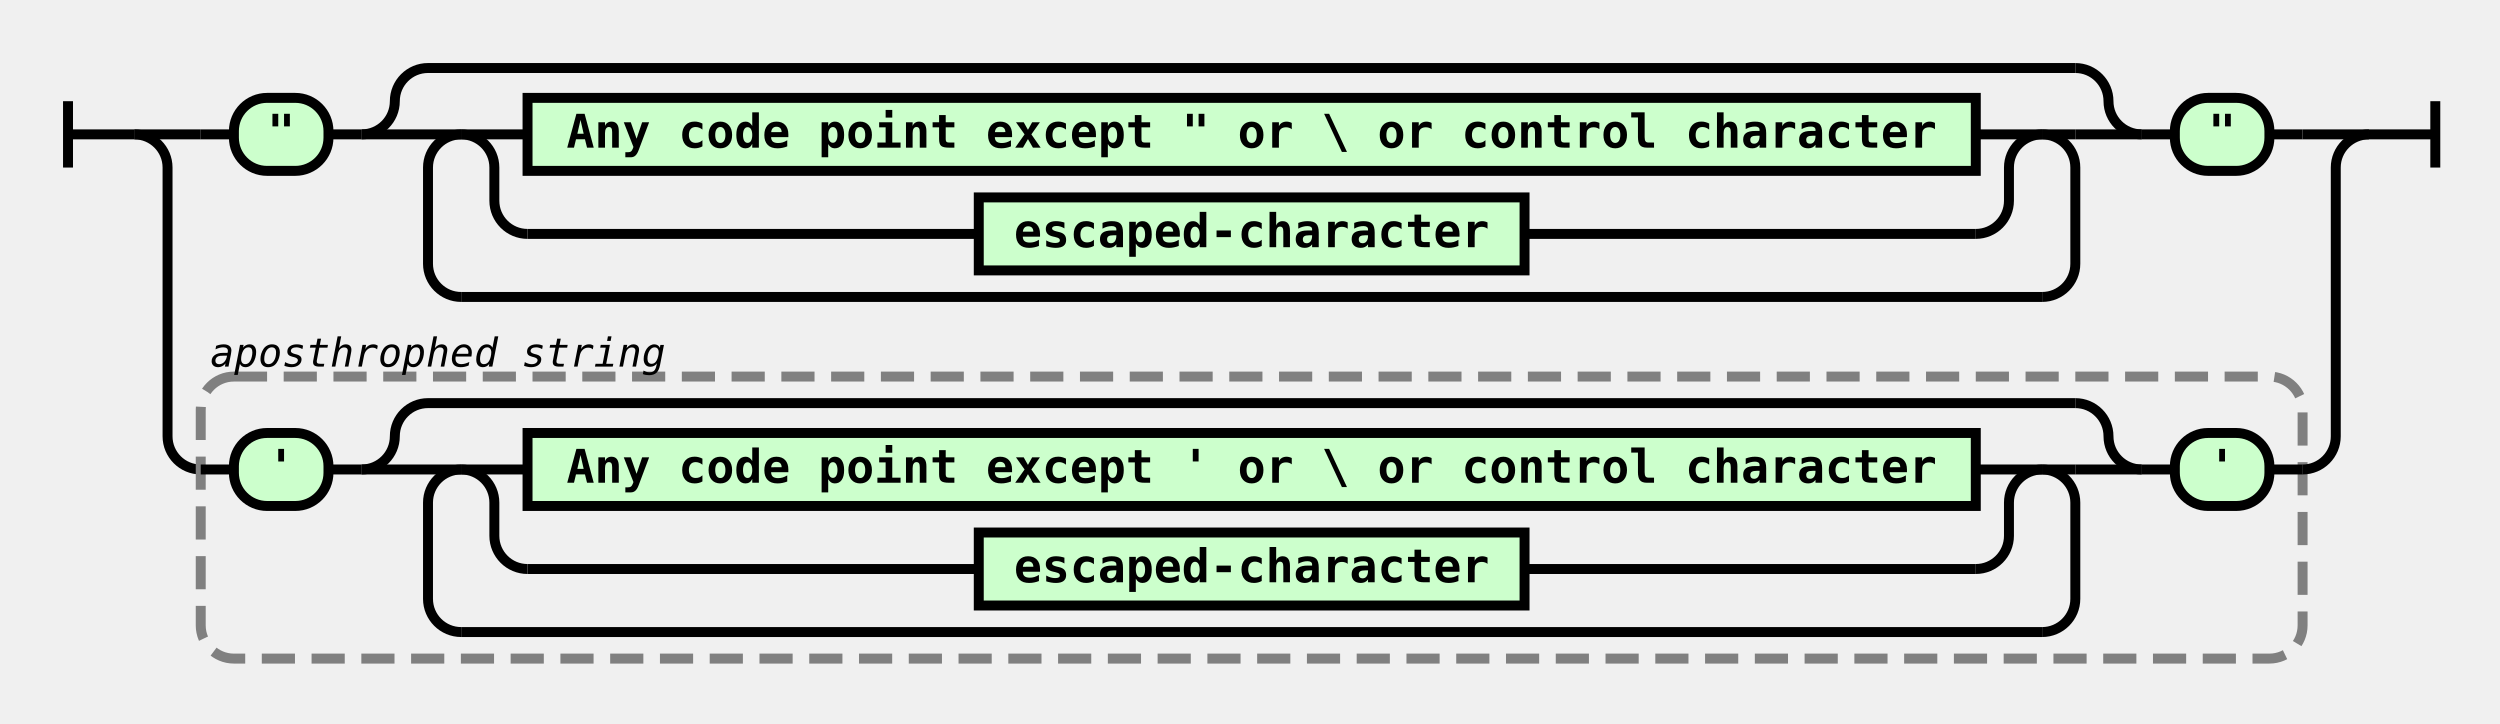
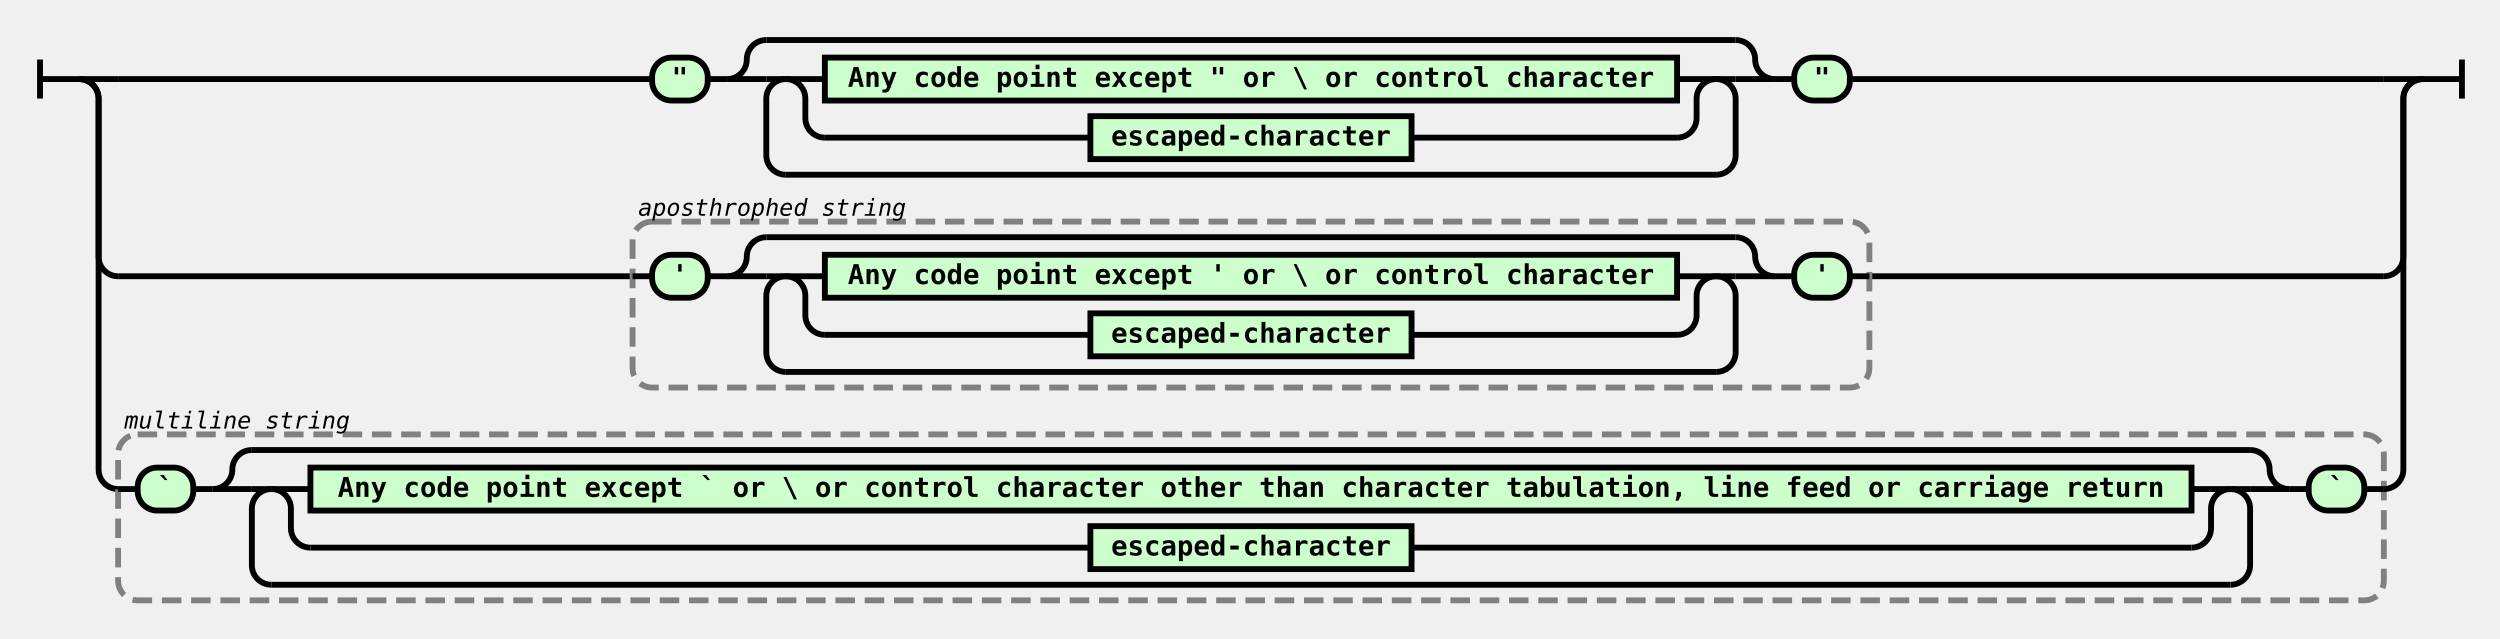
- <svg xmlns="http://www.w3.org/2000/svg" class="railroad-diagram" width="753.5" height="218" viewBox="0 0 753.5 218">
+ <svg xmlns="http://www.w3.org/2000/svg" class="railroad-diagram" width="1280.5" height="327" viewBox="0 0 1280.5 327">
  <g transform="translate(.5 .5)">
    <g>
      <path d="M20 30v20m0 -10h20" />
    </g>
    <g>
      <path d="M40 40h0" />
-       <path d="M713.5 40h0" />
+       <path d="M1240.5 40h0" />
      <path d="M40 40h20" />
      <g>
-         <path d="M60 40h10" />
-         <path d="M683.5 40h10" />
+         <path d="M60 40h273.5" />
+         <path d="M947 40h273.5" />
        <g class="terminal ">
-           <path d="M70 40h0" />
-           <path d="M98.5 40h0" />
-           <rect x="70" y="29" width="28.5" height="22" rx="10" ry="10" />
-           <text x="84.25" y="44">"</text>
-         </g>
-         <path d="M98.5 40h10" />
+           <path d="M333.5 40h0" />
+           <path d="M362 40h0" />
+           <rect x="333.5" y="29" width="28.5" height="22" rx="10" ry="10" />
+           <text x="347.75" y="44">"</text>
+         </g>
+         <path d="M362 40h10" />
        <g>
-           <path d="M108.5 40h0" />
-           <path d="M645 40h0" />
-           <path d="M108.5 40a10 10 0 0 0 10 -10v0a10 10 0 0 1 10 -10" />
-           <g>
-             <path d="M128.5 20h496.5" />
-           </g>
-           <path d="M625 20a10 10 0 0 1 10 10v0a10 10 0 0 0 10 10" />
-           <path d="M108.5 40h20" />
-           <g>
-             <path d="M128.5 40h0" />
-             <path d="M625 40h0" />
-             <path d="M128.5 40h10" />
-             <g>
-               <path d="M138.5 40h0" />
-               <path d="M615 40h0" />
-               <path d="M138.5 40h20" />
+           <path d="M372 40h0" />
+           <path d="M908.5 40h0" />
+           <path d="M372 40a10 10 0 0 0 10 -10v0a10 10 0 0 1 10 -10" />
+           <g>
+             <path d="M392 20h496.5" />
+           </g>
+           <path d="M888.5 20a10 10 0 0 1 10 10v0a10 10 0 0 0 10 10" />
+           <path d="M372 40h20" />
+           <g>
+             <path d="M392 40h0" />
+             <path d="M888.5 40h0" />
+             <path d="M392 40h10" />
+             <g>
+               <path d="M402 40h0" />
+               <path d="M878.5 40h0" />
+               <path d="M402 40h20" />
              <g class="non-terminal ">
-                 <path d="M158.5 40h0" />
-                 <path d="M595 40h0" />
-                 <rect x="158.5" y="29" width="436.5" height="22" />
-                 <text x="376.75" y="44">Any code point except " or \ or control character</text>
-               </g>
-               <path d="M595 40h20" />
-               <path d="M138.5 40a10 10 0 0 1 10 10v10a10 10 0 0 0 10 10" />
+                 <path d="M422 40h0" />
+                 <path d="M858.5 40h0" />
+                 <rect x="422" y="29" width="436.5" height="22" />
+                 <text x="640.25" y="44">Any code point except " or \ or control character</text>
+               </g>
+               <path d="M858.5 40h20" />
+               <path d="M402 40a10 10 0 0 1 10 10v10a10 10 0 0 0 10 10" />
              <g class="non-terminal changed">
-                 <path d="M158.5 70h136" />
-                 <path d="M459 70h136" />
-                 <rect x="294.5" y="59" width="164.5" height="22" />
-                 <text x="376.75" y="74">escaped-character</text>
-               </g>
-               <path d="M595 70a10 10 0 0 0 10 -10v-10a10 10 0 0 1 10 -10" />
-             </g>
-             <path d="M615 40h10" />
-             <path d="M138.5 40a10 10 0 0 0 -10 10v29a10 10 0 0 0 10 10" />
-             <g>
-               <path d="M138.5 89h476.5" />
-             </g>
-             <path d="M615 89a10 10 0 0 0 10 -10v-29a10 10 0 0 0 -10 -10" />
-           </g>
-           <path d="M625 40h20" />
-         </g>
-         <path d="M645 40h10" />
+                 <path d="M422 70h136" />
+                 <path d="M722.5 70h136" />
+                 <rect x="558" y="59" width="164.5" height="22" />
+                 <text x="640.25" y="74">escaped-character</text>
+               </g>
+               <path d="M858.5 70a10 10 0 0 0 10 -10v-10a10 10 0 0 1 10 -10" />
+             </g>
+             <path d="M878.5 40h10" />
+             <path d="M402 40a10 10 0 0 0 -10 10v29a10 10 0 0 0 10 10" />
+             <g>
+               <path d="M402 89h476.5" />
+             </g>
+             <path d="M878.5 89a10 10 0 0 0 10 -10v-29a10 10 0 0 0 -10 -10" />
+           </g>
+           <path d="M888.5 40h20" />
+         </g>
+         <path d="M908.5 40h10" />
        <g class="terminal ">
-           <path d="M655 40h0" />
-           <path d="M683.5 40h0" />
-           <rect x="655" y="29" width="28.5" height="22" rx="10" ry="10" />
-           <text x="669.25" y="44">"</text>
+           <path d="M918.5 40h0" />
+           <path d="M947 40h0" />
+           <rect x="918.5" y="29" width="28.5" height="22" rx="10" ry="10" />
+           <text x="932.75" y="44">"</text>
        </g>
      </g>
-       <path d="M693.5 40h20" />
+       <path d="M1220.5 40h20" />
      <path d="M40 40a10 10 0 0 1 10 10v81a10 10 0 0 0 10 10" />
      <g>
-         <path d="M60 141h0" />
-         <path d="M693.5 141h0" />
-         <rect x="60" y="113" width="633.5" height="85" rx="10" ry="10" class="group-box" />
+         <path d="M60 141h263.5" />
+         <path d="M957 141h263.5" />
+         <rect x="323.5" y="113" width="633.5" height="85" rx="10" ry="10" class="group-box" />
        <g>
-           <path d="M60 141h10" />
-           <path d="M683.5 141h10" />
-           <g class="terminal added">
-             <path d="M70 141h0" />
-             <path d="M98.5 141h0" />
-             <rect x="70" y="130" width="28.5" height="22" rx="10" ry="10" />
-             <text x="84.25" y="145">'</text>
-           </g>
-           <path d="M98.5 141h10" />
-           <g>
-             <path d="M108.5 141h0" />
-             <path d="M645 141h0" />
-             <path d="M108.5 141a10 10 0 0 0 10 -10v0a10 10 0 0 1 10 -10" />
-             <g>
-               <path d="M128.5 121h496.5" />
-             </g>
-             <path d="M625 121a10 10 0 0 1 10 10v0a10 10 0 0 0 10 10" />
-             <path d="M108.5 141h20" />
-             <g>
-               <path d="M128.5 141h0" />
-               <path d="M625 141h0" />
-               <path d="M128.5 141h10" />
-               <g>
-                 <path d="M138.5 141h0" />
-                 <path d="M615 141h0" />
-                 <path d="M138.5 141h20" />
+           <path d="M323.5 141h10" />
+           <path d="M947 141h10" />
+           <g class="terminal added">
+             <path d="M333.5 141h0" />
+             <path d="M362 141h0" />
+             <rect x="333.5" y="130" width="28.5" height="22" rx="10" ry="10" />
+             <text x="347.75" y="145">'</text>
+           </g>
+           <path d="M362 141h10" />
+           <g>
+             <path d="M372 141h0" />
+             <path d="M908.5 141h0" />
+             <path d="M372 141a10 10 0 0 0 10 -10v0a10 10 0 0 1 10 -10" />
+             <g>
+               <path d="M392 121h496.5" />
+             </g>
+             <path d="M888.5 121a10 10 0 0 1 10 10v0a10 10 0 0 0 10 10" />
+             <path d="M372 141h20" />
+             <g>
+               <path d="M392 141h0" />
+               <path d="M888.5 141h0" />
+               <path d="M392 141h10" />
+               <g>
+                 <path d="M402 141h0" />
+                 <path d="M878.5 141h0" />
+                 <path d="M402 141h20" />
                <g class="non-terminal added">
-                   <path d="M158.5 141h0" />
-                   <path d="M595 141h0" />
-                   <rect x="158.5" y="130" width="436.5" height="22" />
-                   <text x="376.75" y="145">Any code point except ' or \ or control character</text>
-                 </g>
-                 <path d="M595 141h20" />
-                 <path d="M138.5 141a10 10 0 0 1 10 10v10a10 10 0 0 0 10 10" />
+                   <path d="M422 141h0" />
+                   <path d="M858.5 141h0" />
+                   <rect x="422" y="130" width="436.5" height="22" />
+                   <text x="640.25" y="145">Any code point except ' or \ or control character</text>
+                 </g>
+                 <path d="M858.5 141h20" />
+                 <path d="M402 141a10 10 0 0 1 10 10v10a10 10 0 0 0 10 10" />
                <g class="non-terminal changed">
-                   <path d="M158.5 171h136" />
-                   <path d="M459 171h136" />
-                   <rect x="294.5" y="160" width="164.5" height="22" />
-                   <text x="376.75" y="175">escaped-character</text>
-                 </g>
-                 <path d="M595 171a10 10 0 0 0 10 -10v-10a10 10 0 0 1 10 -10" />
-               </g>
-               <path d="M615 141h10" />
-               <path d="M138.5 141a10 10 0 0 0 -10 10v29a10 10 0 0 0 10 10" />
-               <g>
-                 <path d="M138.5 190h476.5" />
-               </g>
-               <path d="M615 190a10 10 0 0 0 10 -10v-29a10 10 0 0 0 -10 -10" />
-             </g>
-             <path d="M625 141h20" />
-           </g>
-           <path d="M645 141h10" />
-           <g class="terminal added">
-             <path d="M655 141h0" />
-             <path d="M683.5 141h0" />
-             <rect x="655" y="130" width="28.5" height="22" rx="10" ry="10" />
-             <text x="669.25" y="145">'</text>
+                   <path d="M422 171h136" />
+                   <path d="M722.5 171h136" />
+                   <rect x="558" y="160" width="164.5" height="22" />
+                   <text x="640.25" y="175">escaped-character</text>
+                 </g>
+                 <path d="M858.5 171a10 10 0 0 0 10 -10v-10a10 10 0 0 1 10 -10" />
+               </g>
+               <path d="M878.5 141h10" />
+               <path d="M402 141a10 10 0 0 0 -10 10v29a10 10 0 0 0 10 10" />
+               <g>
+                 <path d="M402 190h476.5" />
+               </g>
+               <path d="M878.5 190a10 10 0 0 0 10 -10v-29a10 10 0 0 0 -10 -10" />
+             </g>
+             <path d="M888.5 141h20" />
+           </g>
+           <path d="M908.5 141h10" />
+           <g class="terminal added">
+             <path d="M918.5 141h0" />
+             <path d="M947 141h0" />
+             <rect x="918.5" y="130" width="28.5" height="22" rx="10" ry="10" />
+             <text x="932.75" y="145">'</text>
          </g>
        </g>
        <g class="comment added">
-           <path d="M60 105h0" />
-           <path d="M203 105h0" />
-           <text x="131.5" y="110" class="comment">aposthrophed string</text>
+           <path d="M323.5 105h0" />
+           <path d="M466.5 105h0" />
+           <text x="395" y="110" class="comment">aposthrophed string</text>
        </g>
      </g>
-       <path d="M693.5 141a10 10 0 0 0 10 -10v-81a10 10 0 0 1 10 -10" />
+       <path d="M1220.5 141a10 10 0 0 0 10 -10v-81a10 10 0 0 1 10 -10" />
+       <path d="M40 40a10 10 0 0 1 10 10v190a10 10 0 0 0 10 10" />
+       <g>
+         <path d="M60 250h0" />
+         <path d="M1220.5 250h0" />
+         <rect x="60" y="222" width="1160.5" height="85" rx="10" ry="10" class="group-box" />
+         <g>
+           <path d="M60 250h10" />
+           <path d="M1210.5 250h10" />
+           <g class="terminal added">
+             <path d="M70 250h0" />
+             <path d="M98.5 250h0" />
+             <rect x="70" y="239" width="28.5" height="22" rx="10" ry="10" />
+             <text x="84.25" y="254">`</text>
+           </g>
+           <path d="M98.5 250h10" />
+           <g>
+             <path d="M108.5 250h0" />
+             <path d="M1172 250h0" />
+             <path d="M108.5 250a10 10 0 0 0 10 -10v0a10 10 0 0 1 10 -10" />
+             <g>
+               <path d="M128.5 230h1023.5" />
+             </g>
+             <path d="M1152 230a10 10 0 0 1 10 10v0a10 10 0 0 0 10 10" />
+             <path d="M108.5 250h20" />
+             <g>
+               <path d="M128.5 250h0" />
+               <path d="M1152 250h0" />
+               <path d="M128.5 250h10" />
+               <g>
+                 <path d="M138.5 250h0" />
+                 <path d="M1142 250h0" />
+                 <path d="M138.5 250h20" />
+                 <g class="non-terminal added">
+                   <path d="M158.5 250h0" />
+                   <path d="M1122 250h0" />
+                   <rect x="158.5" y="239" width="963.5" height="22" />
+                   <text x="640.25" y="254">Any code point except ` or \ or control character other than character tabulation, line feed or carriage return</text>
+                 </g>
+                 <path d="M1122 250h20" />
+                 <path d="M138.5 250a10 10 0 0 1 10 10v10a10 10 0 0 0 10 10" />
+                 <g class="non-terminal changed">
+                   <path d="M158.5 280h399.5" />
+                   <path d="M722.5 280h399.5" />
+                   <rect x="558" y="269" width="164.5" height="22" />
+                   <text x="640.25" y="284">escaped-character</text>
+                 </g>
+                 <path d="M1122 280a10 10 0 0 0 10 -10v-10a10 10 0 0 1 10 -10" />
+               </g>
+               <path d="M1142 250h10" />
+               <path d="M138.5 250a10 10 0 0 0 -10 10v29a10 10 0 0 0 10 10" />
+               <g>
+                 <path d="M138.5 299h1003.5" />
+               </g>
+               <path d="M1142 299a10 10 0 0 0 10 -10v-29a10 10 0 0 0 -10 -10" />
+             </g>
+             <path d="M1152 250h20" />
+           </g>
+           <path d="M1172 250h10" />
+           <g class="terminal added">
+             <path d="M1182 250h0" />
+             <path d="M1210.5 250h0" />
+             <rect x="1182" y="239" width="28.5" height="22" rx="10" ry="10" />
+             <text x="1196.25" y="254">`</text>
+           </g>
+         </g>
+         <g class="comment added">
+           <path d="M60 214h0" />
+           <path d="M182 214h0" />
+           <text x="121" y="219" class="comment">multiline string</text>
+         </g>
+       </g>
+       <path d="M1220.5 250a10 10 0 0 0 10 -10v-190a10 10 0 0 1 10 -10" />
    </g>
-     <path d="M 713.5 40 h 20 m 0 -10 v 20" />
+     <path d="M 1240.5 40 h 20 m 0 -10 v 20" />
  </g>
  <style>
		svg {
			background-color: hsl(30,20%,95%);
		}
		path {
			stroke-width: 3;
			stroke: black;
			fill: rgba(0,0,0,0);
		}
		text {
			font: bold 14px monospace;
			text-anchor: middle;
			white-space: pre;
		}
		text.diagram-text {
			font-size: 12px;
		}
		text.diagram-arrow {
			font-size: 16px;
		}
		text.label {
			text-anchor: start;
		}
		text.comment {
			font: italic 12px monospace;
		}
		g.non-terminal text {
			/*font-style: italic;*/
		}
		rect {
			stroke-width: 3;
			stroke: black;
			fill: hsl(120,100%,90%);
		}
		rect.group-box {
			stroke: gray;
			stroke-dasharray: 10 5;
			fill: none;
		}
		path.diagram-text {
			stroke-width: 3;
			stroke: black;
			fill: white;
			cursor: help;
		}
		g.diagram-text:hover path.diagram-text {
			fill: #eee;
		}</style>
</svg>
